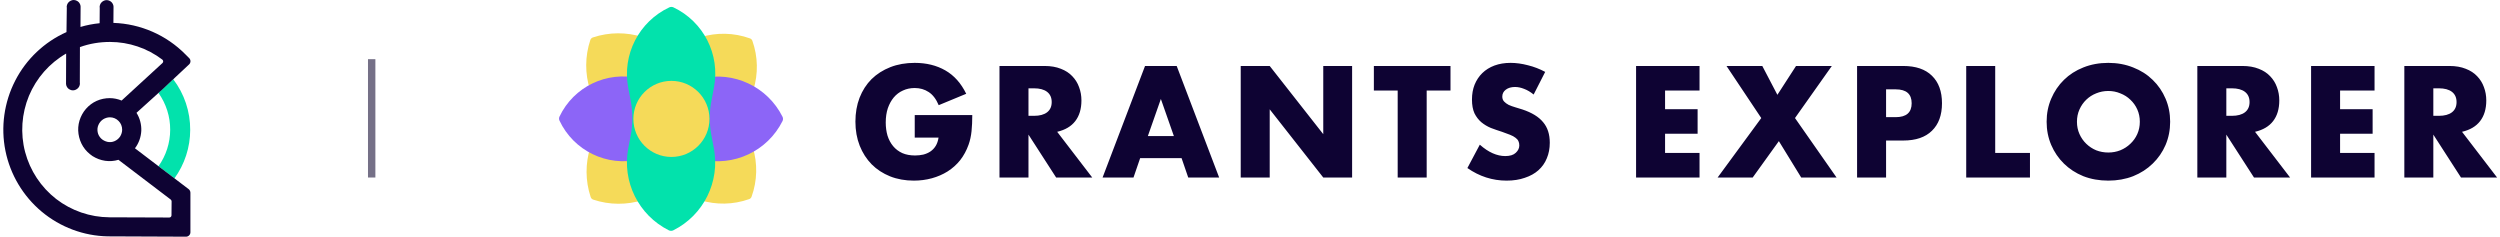
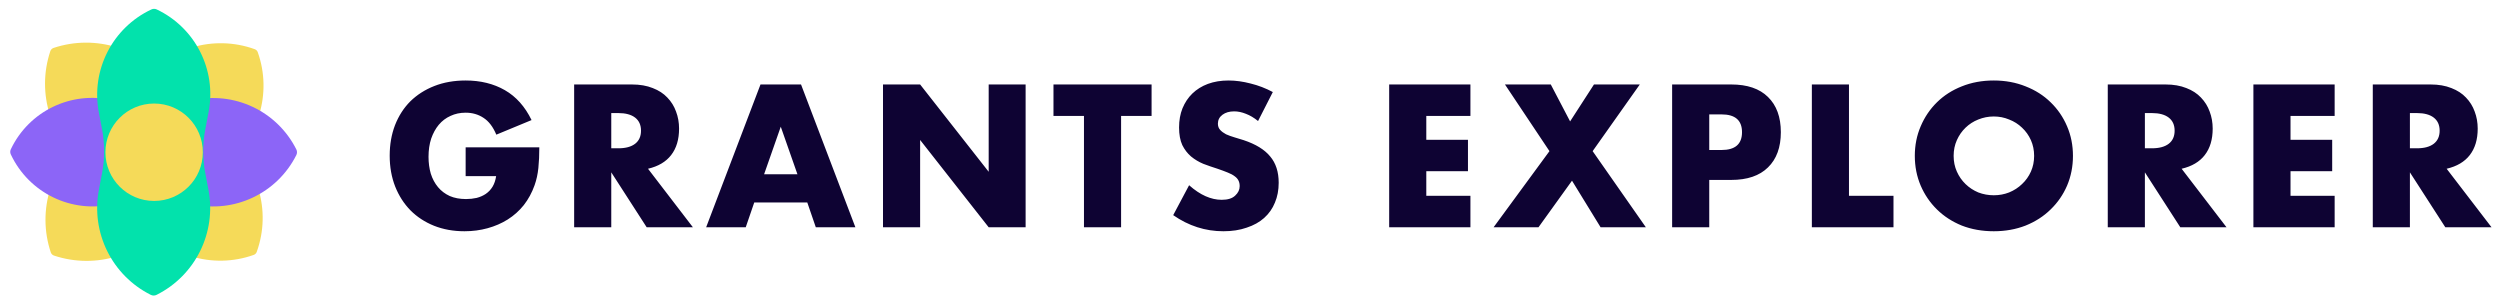
- <svg xmlns="http://www.w3.org/2000/svg" width="338" height="32" viewBox="0 0 338 32" fill="none">
-   <path fill-rule="evenodd" clip-rule="evenodd" d="M21.426 12.567C22.461 14.018 23.023 15.781 23.008 17.558C23.008 19.305 22.446 21.052 21.426 22.474L23.585 24.117C24.961 22.222 25.715 19.912 25.715 17.572C25.73 15.099 24.916 12.671 23.422 10.716L22.184 11.832L21.426 12.567Z" fill="#02E2AC" />
-   <path fill-rule="evenodd" clip-rule="evenodd" d="M25.508 25.573L18.246 20.05C18.764 19.369 19.059 18.54 19.104 17.681C19.133 16.822 18.912 15.978 18.453 15.252L21.929 12.113L25.567 8.707C25.804 8.485 25.818 8.1 25.582 7.863L25.079 7.36C22.491 4.739 19 3.213 15.332 3.095L15.347 1.096C15.362 0.963 15.347 0.829 15.318 0.696C15.273 0.563 15.214 0.444 15.125 0.341C15.037 0.237 14.933 0.163 14.8 0.104C14.682 0.044 14.549 0.015 14.415 0.015C14.282 0.015 14.149 0.044 14.031 0.104C13.913 0.163 13.794 0.237 13.706 0.341C13.617 0.444 13.543 0.563 13.513 0.681C13.469 0.814 13.454 0.948 13.484 1.081L13.469 3.139C12.596 3.228 11.724 3.391 10.881 3.643L10.896 1.081C10.91 0.948 10.896 0.814 10.866 0.681C10.822 0.548 10.762 0.429 10.674 0.326C10.585 0.222 10.481 0.148 10.348 0.089C10.23 0.03 10.097 0 9.964 0C9.831 0 9.697 0.03 9.579 0.089C9.461 0.148 9.343 0.222 9.254 0.326C9.165 0.429 9.091 0.548 9.062 0.666C9.017 0.8 9.002 0.933 9.032 1.066L8.988 4.339C6 5.671 3.545 7.996 2.051 10.914C0.557 13.831 0.084 17.177 0.735 20.391C1.386 23.604 3.116 26.506 5.63 28.609C8.145 30.712 11.31 31.896 14.578 31.956L25.153 32C25.478 32 25.744 31.733 25.744 31.408V26.062C25.744 25.869 25.656 25.692 25.508 25.573ZM14.785 29.379C12.182 29.364 9.653 28.491 7.597 26.906C5.542 25.307 4.063 23.071 3.397 20.553C2.731 18.036 2.924 15.356 3.915 12.957C4.92 10.558 6.68 8.544 8.943 7.241L8.928 11.136C8.914 11.269 8.928 11.402 8.958 11.535C9.002 11.669 9.062 11.787 9.15 11.891C9.239 11.994 9.343 12.069 9.476 12.128C9.594 12.187 9.727 12.217 9.86 12.217C9.993 12.217 10.126 12.187 10.245 12.128C10.363 12.069 10.481 11.994 10.57 11.891C10.659 11.787 10.733 11.669 10.762 11.55C10.807 11.417 10.822 11.284 10.792 11.15L10.807 6.367C12.108 5.894 13.484 5.671 14.874 5.671C17.433 5.671 19.917 6.516 21.944 8.056C22.091 8.174 22.106 8.381 21.973 8.515L16.442 13.594C15.939 13.386 15.392 13.268 14.844 13.268C14.238 13.268 13.632 13.386 13.07 13.638C12.508 13.89 12.02 14.26 11.62 14.719C11.221 15.178 10.925 15.726 10.748 16.304C10.57 16.896 10.526 17.503 10.614 18.11C10.703 18.717 10.91 19.295 11.236 19.813C11.561 20.331 12.005 20.761 12.508 21.101C13.025 21.427 13.602 21.649 14.208 21.738C14.815 21.827 15.436 21.782 16.013 21.605L23.082 26.98C23.156 27.039 23.201 27.128 23.201 27.217L23.186 29.112C23.186 29.275 23.053 29.409 22.89 29.409L14.785 29.379ZM16.516 17.533C16.516 17.858 16.412 18.184 16.235 18.465C16.042 18.747 15.791 18.954 15.48 19.087C15.17 19.221 14.83 19.25 14.519 19.176C14.208 19.102 13.898 18.954 13.661 18.717C13.425 18.48 13.262 18.184 13.203 17.858C13.143 17.533 13.173 17.192 13.306 16.896C13.439 16.585 13.646 16.333 13.927 16.141C14.208 15.963 14.534 15.859 14.859 15.859C15.303 15.859 15.732 16.037 16.042 16.363C16.338 16.659 16.516 17.074 16.516 17.533Z" fill="#0E0333" />
-   <rect x="49.752" y="8" width="1" height="16" fill="#757087" />
-   <path d="M96.356 18.762L98.099 17.463C101.798 14.706 103.266 9.859 101.719 5.512C101.666 5.364 101.55 5.248 101.403 5.194C97.024 3.613 92.125 5.083 89.343 8.816L88.086 10.503C87.311 11.543 86.389 12.464 85.35 13.239L83.685 14.48C79.92 17.286 78.378 22.191 79.861 26.647C79.915 26.81 80.043 26.937 80.206 26.991C84.662 28.474 89.566 26.933 92.373 23.167L93.609 21.509C94.387 20.465 95.312 19.54 96.356 18.762Z" fill="#F5DA59" />
-   <path d="M88.042 21.556L89.342 23.299C92.099 26.998 96.946 28.466 101.292 26.919C101.44 26.866 101.557 26.75 101.61 26.602C103.192 22.224 101.721 17.325 97.989 14.543L96.301 13.286C95.262 12.511 94.34 11.589 93.566 10.55L92.325 8.885C89.518 5.12 84.614 3.578 80.158 5.061C79.995 5.115 79.867 5.243 79.813 5.406C78.33 9.862 79.872 14.766 83.637 17.573L85.295 18.809C86.339 19.587 87.264 20.512 88.042 21.556Z" fill="#F5DA59" />
-   <path d="M87.998 10.963L86.385 10.586C82.032 9.57 77.56 11.725 75.643 15.763C75.561 15.934 75.561 16.133 75.641 16.304C77.557 20.387 82.068 22.575 86.46 21.549L88.007 21.188C89.729 20.786 91.52 20.786 93.242 21.188L94.766 21.544C99.197 22.578 103.758 20.438 105.795 16.37C105.887 16.185 105.887 15.968 105.795 15.783C103.758 11.715 99.197 9.575 94.766 10.609L93.252 10.963C91.523 11.366 89.726 11.366 87.998 10.963Z" fill="#8C65F7" />
-   <path d="M96.178 13.666L96.535 11.788C97.374 7.363 95.122 2.929 91.053 0.997C90.875 0.912 90.668 0.912 90.489 0.996C86.375 2.926 84.089 7.399 84.936 11.864L85.28 13.675C85.568 15.194 85.568 16.753 85.28 18.271L84.94 20.061C84.086 24.564 86.324 29.086 90.422 31.137C90.615 31.234 90.841 31.234 91.034 31.137C95.132 29.086 97.37 24.564 96.516 20.061L96.178 18.28C95.889 16.756 95.889 15.191 96.178 13.666Z" fill="#02E2AC" />
-   <circle cx="90.776" cy="16.077" r="5.143" transform="rotate(-180 90.7759 16.0767)" fill="#F5DA59" />
-   <path d="M123.672 15.56H131.452C131.452 16.36 131.419 17.087 131.352 17.74C131.285 18.393 131.152 19 130.952 19.56C130.672 20.347 130.292 21.047 129.812 21.66C129.332 22.26 128.765 22.767 128.112 23.18C127.472 23.58 126.765 23.887 125.992 24.1C125.219 24.313 124.405 24.42 123.552 24.42C122.379 24.42 121.305 24.227 120.332 23.84C119.372 23.453 118.545 22.913 117.852 22.22C117.159 21.513 116.619 20.673 116.232 19.7C115.845 18.713 115.652 17.627 115.652 16.44C115.652 15.267 115.839 14.193 116.212 13.22C116.599 12.233 117.139 11.393 117.832 10.7C118.539 10.007 119.385 9.467 120.372 9.08C121.359 8.693 122.459 8.5 123.672 8.5C125.245 8.5 126.625 8.84 127.812 9.52C128.999 10.2 129.939 11.253 130.632 12.68L126.912 14.22C126.565 13.393 126.112 12.8 125.552 12.44C125.005 12.08 124.379 11.9 123.672 11.9C123.085 11.9 122.552 12.013 122.072 12.24C121.592 12.453 121.179 12.767 120.832 13.18C120.499 13.58 120.232 14.067 120.032 14.64C119.845 15.213 119.752 15.853 119.752 16.56C119.752 17.2 119.832 17.793 119.992 18.34C120.165 18.887 120.419 19.36 120.752 19.76C121.085 20.16 121.499 20.473 121.992 20.7C122.485 20.913 123.059 21.02 123.712 21.02C124.099 21.02 124.472 20.98 124.832 20.9C125.192 20.807 125.512 20.667 125.792 20.48C126.085 20.28 126.325 20.027 126.512 19.72C126.699 19.413 126.825 19.04 126.892 18.6H123.672V15.56ZM139.05 15.66H139.79C140.563 15.66 141.156 15.5 141.57 15.18C141.983 14.86 142.19 14.4 142.19 13.8C142.19 13.2 141.983 12.74 141.57 12.42C141.156 12.1 140.563 11.94 139.79 11.94H139.05V15.66ZM147.67 24H142.79L139.05 18.2V24H135.13V8.92H141.23C142.07 8.92 142.803 9.047 143.43 9.3C144.056 9.54 144.57 9.873 144.97 10.3C145.383 10.727 145.69 11.22 145.89 11.78C146.103 12.34 146.21 12.94 146.21 13.58C146.21 14.727 145.93 15.66 145.37 16.38C144.823 17.087 144.01 17.567 142.93 17.82L147.67 24ZM158.709 18.4L156.949 13.38L155.189 18.4H158.709ZM159.749 21.38H154.149L153.249 24H149.069L154.809 8.92H159.089L164.829 24H160.649L159.749 21.38ZM167.745 24V8.92H171.665L178.905 18.14V8.92H182.805V24H178.905L171.665 14.78V24H167.745ZM192.887 12.24V24H188.967V12.24H185.747V8.92H196.107V12.24H192.887ZM207.35 12.78C206.924 12.433 206.497 12.18 206.07 12.02C205.644 11.847 205.23 11.76 204.83 11.76C204.324 11.76 203.91 11.88 203.59 12.12C203.27 12.36 203.11 12.673 203.11 13.06C203.11 13.327 203.19 13.547 203.35 13.72C203.51 13.893 203.717 14.047 203.97 14.18C204.237 14.3 204.53 14.407 204.85 14.5C205.184 14.593 205.51 14.693 205.83 14.8C207.11 15.227 208.044 15.8 208.63 16.52C209.23 17.227 209.53 18.153 209.53 19.3C209.53 20.073 209.397 20.773 209.13 21.4C208.877 22.027 208.497 22.567 207.99 23.02C207.497 23.46 206.884 23.8 206.15 24.04C205.43 24.293 204.61 24.42 203.69 24.42C201.784 24.42 200.017 23.853 198.39 22.72L200.07 19.56C200.657 20.08 201.237 20.467 201.81 20.72C202.384 20.973 202.95 21.1 203.51 21.1C204.15 21.1 204.624 20.953 204.93 20.66C205.25 20.367 205.41 20.033 205.41 19.66C205.41 19.433 205.37 19.24 205.29 19.08C205.21 18.907 205.077 18.753 204.89 18.62C204.704 18.473 204.457 18.34 204.15 18.22C203.857 18.1 203.497 17.967 203.07 17.82C202.564 17.66 202.064 17.487 201.57 17.3C201.09 17.1 200.657 16.84 200.27 16.52C199.897 16.2 199.59 15.8 199.35 15.32C199.124 14.827 199.01 14.207 199.01 13.46C199.01 12.713 199.13 12.04 199.37 11.44C199.624 10.827 199.97 10.307 200.41 9.88C200.864 9.44 201.41 9.1 202.05 8.86C202.704 8.62 203.43 8.5 204.23 8.5C204.977 8.5 205.757 8.607 206.57 8.82C207.384 9.02 208.164 9.32 208.91 9.72L207.35 12.78ZM229.777 12.24H225.117V14.76H229.517V18.08H225.117V20.68H229.777V24H221.197V8.92H229.777V12.24ZM238.123 15.96L233.423 8.92H238.263L240.303 12.82L242.823 8.92H247.663L242.683 15.96L248.303 24H243.523L240.503 19.08L236.963 24H232.223L238.123 15.96ZM254.997 15.84H256.297C257.737 15.84 258.457 15.213 258.457 13.96C258.457 12.707 257.737 12.08 256.297 12.08H254.997V15.84ZM254.997 24H251.077V8.92H257.317C259.011 8.92 260.304 9.36 261.197 10.24C262.104 11.12 262.557 12.36 262.557 13.96C262.557 15.56 262.104 16.8 261.197 17.68C260.304 18.56 259.011 19 257.317 19H254.997V24ZM269.752 8.92V20.68H274.452V24H265.832V8.92H269.752ZM280.804 16.46C280.804 17.06 280.917 17.613 281.144 18.12C281.37 18.627 281.677 19.067 282.064 19.44C282.45 19.813 282.897 20.107 283.404 20.32C283.924 20.52 284.47 20.62 285.044 20.62C285.617 20.62 286.157 20.52 286.664 20.32C287.184 20.107 287.637 19.813 288.024 19.44C288.424 19.067 288.737 18.627 288.964 18.12C289.19 17.613 289.304 17.06 289.304 16.46C289.304 15.86 289.19 15.307 288.964 14.8C288.737 14.293 288.424 13.853 288.024 13.48C287.637 13.107 287.184 12.82 286.664 12.62C286.157 12.407 285.617 12.3 285.044 12.3C284.47 12.3 283.924 12.407 283.404 12.62C282.897 12.82 282.45 13.107 282.064 13.48C281.677 13.853 281.37 14.293 281.144 14.8C280.917 15.307 280.804 15.86 280.804 16.46ZM276.704 16.46C276.704 15.34 276.91 14.3 277.324 13.34C277.737 12.367 278.31 11.52 279.044 10.8C279.777 10.08 280.65 9.52 281.664 9.12C282.69 8.707 283.817 8.5 285.044 8.5C286.257 8.5 287.377 8.707 288.404 9.12C289.43 9.52 290.31 10.08 291.044 10.8C291.79 11.52 292.37 12.367 292.784 13.34C293.197 14.3 293.404 15.34 293.404 16.46C293.404 17.58 293.197 18.627 292.784 19.6C292.37 20.56 291.79 21.4 291.044 22.12C290.31 22.84 289.43 23.407 288.404 23.82C287.377 24.22 286.257 24.42 285.044 24.42C283.817 24.42 282.69 24.22 281.664 23.82C280.65 23.407 279.777 22.84 279.044 22.12C278.31 21.4 277.737 20.56 277.324 19.6C276.91 18.627 276.704 17.58 276.704 16.46ZM301 15.66H301.74C302.513 15.66 303.106 15.5 303.52 15.18C303.933 14.86 304.14 14.4 304.14 13.8C304.14 13.2 303.933 12.74 303.52 12.42C303.106 12.1 302.513 11.94 301.74 11.94H301V15.66ZM309.62 24H304.74L301 18.2V24H297.08V8.92H303.18C304.02 8.92 304.753 9.047 305.38 9.3C306.006 9.54 306.52 9.873 306.92 10.3C307.333 10.727 307.64 11.22 307.84 11.78C308.053 12.34 308.16 12.94 308.16 13.58C308.16 14.727 307.88 15.66 307.32 16.38C306.773 17.087 305.96 17.567 304.88 17.82L309.62 24ZM321.039 12.24H316.379V14.76H320.779V18.08H316.379V20.68H321.039V24H312.459V8.92H321.039V12.24ZM328.986 15.66H329.726C330.499 15.66 331.092 15.5 331.506 15.18C331.919 14.86 332.126 14.4 332.126 13.8C332.126 13.2 331.919 12.74 331.506 12.42C331.092 12.1 330.499 11.94 329.726 11.94H328.986V15.66ZM337.606 24H332.726L328.986 18.2V24H325.066V8.92H331.166C332.006 8.92 332.739 9.047 333.366 9.3C333.992 9.54 334.506 9.873 334.906 10.3C335.319 10.727 335.626 11.22 335.826 11.78C336.039 12.34 336.146 12.94 336.146 13.58C336.146 14.727 335.866 15.66 335.306 16.38C334.759 17.087 333.946 17.567 332.866 17.82L337.606 24Z" fill="#0E0333" />
+ <svg xmlns="http://www.w3.org/2000/svg" width="264" height="32" viewBox="0 0 264 32" fill="none">
+   <path d="M21.856 18.762L23.599 17.463C27.298 14.706 28.766 9.859 27.219 5.512C27.166 5.364 27.05 5.248 26.902 5.194C22.524 3.613 17.625 5.083 14.843 8.816L13.586 10.503C12.811 11.543 11.889 12.464 10.85 13.239L9.185 14.48C5.42 17.286 3.878 22.191 5.361 26.647C5.415 26.81 5.543 26.937 5.706 26.991C10.162 28.474 15.066 26.933 17.873 23.167L19.109 21.509C19.887 20.465 20.812 19.54 21.856 18.762Z" fill="#F5DA59" />
+   <path d="M13.542 21.556L14.842 23.299C17.599 26.998 22.446 28.466 26.792 26.919C26.94 26.866 27.057 26.75 27.11 26.602C28.692 22.224 27.221 17.325 23.489 14.543L21.801 13.286C20.762 12.511 19.84 11.589 19.066 10.55L17.825 8.885C15.018 5.12 10.114 3.578 5.658 5.061C5.495 5.115 5.367 5.243 5.313 5.406C3.83 9.862 5.372 14.766 9.137 17.573L10.795 18.809C11.839 19.587 12.764 20.512 13.542 21.556Z" fill="#F5DA59" />
+   <path d="M13.498 10.963L11.885 10.586C7.533 9.57 3.06 11.725 1.143 15.763C1.061 15.934 1.061 16.133 1.141 16.304C3.057 20.387 7.568 22.575 11.96 21.549L13.507 21.188C15.229 20.786 17.02 20.786 18.742 21.188L20.266 21.544C24.697 22.578 29.258 20.438 31.295 16.37C31.387 16.185 31.387 15.968 31.295 15.783C29.258 11.715 24.697 9.575 20.266 10.609L18.752 10.963C17.023 11.366 15.226 11.366 13.498 10.963Z" fill="#8C65F7" />
+   <path d="M21.678 13.666L22.035 11.788C22.874 7.363 20.622 2.929 16.553 0.997C16.375 0.912 16.168 0.912 15.989 0.996C11.875 2.926 9.589 7.399 10.436 11.864L10.78 13.675C11.068 15.194 11.068 16.753 10.78 18.271L10.44 20.061C9.586 24.564 11.824 29.086 15.922 31.137C16.115 31.234 16.341 31.234 16.534 31.137C20.632 29.086 22.87 24.564 22.016 20.061L21.678 18.28C21.389 16.756 21.389 15.191 21.678 13.666Z" fill="#02E2AC" />
+   <circle cx="16.276" cy="16.077" r="5.143" transform="rotate(-180 16.2759 16.0767)" fill="#F5DA59" />
+   <path d="M49.172 15.56H56.952C56.952 16.36 56.919 17.087 56.852 17.74C56.785 18.393 56.652 19 56.452 19.56C56.172 20.347 55.792 21.047 55.312 21.66C54.832 22.26 54.265 22.767 53.612 23.18C52.972 23.58 52.265 23.887 51.492 24.1C50.719 24.313 49.905 24.42 49.052 24.42C47.879 24.42 46.805 24.227 45.832 23.84C44.872 23.453 44.045 22.913 43.352 22.22C42.659 21.513 42.119 20.673 41.732 19.7C41.345 18.713 41.152 17.627 41.152 16.44C41.152 15.267 41.339 14.193 41.712 13.22C42.099 12.233 42.639 11.393 43.332 10.7C44.039 10.007 44.885 9.467 45.872 9.08C46.859 8.693 47.959 8.5 49.172 8.5C50.745 8.5 52.125 8.84 53.312 9.52C54.499 10.2 55.439 11.253 56.132 12.68L52.412 14.22C52.065 13.393 51.612 12.8 51.052 12.44C50.505 12.08 49.879 11.9 49.172 11.9C48.585 11.9 48.052 12.013 47.572 12.24C47.092 12.453 46.679 12.767 46.332 13.18C45.999 13.58 45.732 14.067 45.532 14.64C45.345 15.213 45.252 15.853 45.252 16.56C45.252 17.2 45.332 17.793 45.492 18.34C45.665 18.887 45.919 19.36 46.252 19.76C46.585 20.16 46.999 20.473 47.492 20.7C47.985 20.913 48.559 21.02 49.212 21.02C49.599 21.02 49.972 20.98 50.332 20.9C50.692 20.807 51.012 20.667 51.292 20.48C51.585 20.28 51.825 20.027 52.012 19.72C52.199 19.413 52.325 19.04 52.392 18.6H49.172V15.56ZM64.55 15.66H65.29C66.063 15.66 66.656 15.5 67.07 15.18C67.483 14.86 67.69 14.4 67.69 13.8C67.69 13.2 67.483 12.74 67.07 12.42C66.656 12.1 66.063 11.94 65.29 11.94H64.55V15.66ZM73.17 24H68.29L64.55 18.2V24H60.63V8.92H66.73C67.57 8.92 68.303 9.047 68.93 9.3C69.556 9.54 70.07 9.873 70.47 10.3C70.883 10.727 71.19 11.22 71.39 11.78C71.603 12.34 71.71 12.94 71.71 13.58C71.71 14.727 71.43 15.66 70.87 16.38C70.323 17.087 69.51 17.567 68.43 17.82L73.17 24ZM84.209 18.4L82.449 13.38L80.689 18.4H84.209ZM85.249 21.38H79.649L78.749 24H74.569L80.309 8.92H84.589L90.329 24H86.149L85.249 21.38ZM93.245 24V8.92H97.165L104.405 18.14V8.92H108.305V24H104.405L97.165 14.78V24H93.245ZM118.387 12.24V24H114.467V12.24H111.247V8.92H121.607V12.24H118.387ZM132.85 12.78C132.424 12.433 131.997 12.18 131.57 12.02C131.144 11.847 130.73 11.76 130.33 11.76C129.824 11.76 129.41 11.88 129.09 12.12C128.77 12.36 128.61 12.673 128.61 13.06C128.61 13.327 128.69 13.547 128.85 13.72C129.01 13.893 129.217 14.047 129.47 14.18C129.737 14.3 130.03 14.407 130.35 14.5C130.684 14.593 131.01 14.693 131.33 14.8C132.61 15.227 133.544 15.8 134.13 16.52C134.73 17.227 135.03 18.153 135.03 19.3C135.03 20.073 134.897 20.773 134.63 21.4C134.377 22.027 133.997 22.567 133.49 23.02C132.997 23.46 132.384 23.8 131.65 24.04C130.93 24.293 130.11 24.42 129.19 24.42C127.284 24.42 125.517 23.853 123.89 22.72L125.57 19.56C126.157 20.08 126.737 20.467 127.31 20.72C127.884 20.973 128.45 21.1 129.01 21.1C129.65 21.1 130.124 20.953 130.43 20.66C130.75 20.367 130.91 20.033 130.91 19.66C130.91 19.433 130.87 19.24 130.79 19.08C130.71 18.907 130.577 18.753 130.39 18.62C130.204 18.473 129.957 18.34 129.65 18.22C129.357 18.1 128.997 17.967 128.57 17.82C128.064 17.66 127.564 17.487 127.07 17.3C126.59 17.1 126.157 16.84 125.77 16.52C125.397 16.2 125.09 15.8 124.85 15.32C124.624 14.827 124.51 14.207 124.51 13.46C124.51 12.713 124.63 12.04 124.87 11.44C125.124 10.827 125.47 10.307 125.91 9.88C126.364 9.44 126.91 9.1 127.55 8.86C128.204 8.62 128.93 8.5 129.73 8.5C130.477 8.5 131.257 8.607 132.07 8.82C132.884 9.02 133.664 9.32 134.41 9.72L132.85 12.78ZM155.277 12.24H150.617V14.76H155.017V18.08H150.617V20.68H155.277V24H146.697V8.92H155.277V12.24ZM163.623 15.96L158.923 8.92H163.763L165.803 12.82L168.323 8.92H173.163L168.183 15.96L173.803 24H169.023L166.003 19.08L162.463 24H157.723L163.623 15.96ZM180.497 15.84H181.797C183.237 15.84 183.957 15.213 183.957 13.96C183.957 12.707 183.237 12.08 181.797 12.08H180.497V15.84ZM180.497 24H176.577V8.92H182.817C184.511 8.92 185.804 9.36 186.697 10.24C187.604 11.12 188.057 12.36 188.057 13.96C188.057 15.56 187.604 16.8 186.697 17.68C185.804 18.56 184.511 19 182.817 19H180.497V24ZM195.252 8.92V20.68H199.952V24H191.332V8.92H195.252ZM206.304 16.46C206.304 17.06 206.417 17.613 206.644 18.12C206.87 18.627 207.177 19.067 207.564 19.44C207.95 19.813 208.397 20.107 208.904 20.32C209.424 20.52 209.97 20.62 210.544 20.62C211.117 20.62 211.657 20.52 212.164 20.32C212.684 20.107 213.137 19.813 213.524 19.44C213.924 19.067 214.237 18.627 214.464 18.12C214.69 17.613 214.804 17.06 214.804 16.46C214.804 15.86 214.69 15.307 214.464 14.8C214.237 14.293 213.924 13.853 213.524 13.48C213.137 13.107 212.684 12.82 212.164 12.62C211.657 12.407 211.117 12.3 210.544 12.3C209.97 12.3 209.424 12.407 208.904 12.62C208.397 12.82 207.95 13.107 207.564 13.48C207.177 13.853 206.87 14.293 206.644 14.8C206.417 15.307 206.304 15.86 206.304 16.46ZM202.204 16.46C202.204 15.34 202.41 14.3 202.824 13.34C203.237 12.367 203.81 11.52 204.544 10.8C205.277 10.08 206.15 9.52 207.164 9.12C208.19 8.707 209.317 8.5 210.544 8.5C211.757 8.5 212.877 8.707 213.904 9.12C214.93 9.52 215.81 10.08 216.544 10.8C217.29 11.52 217.87 12.367 218.284 13.34C218.697 14.3 218.904 15.34 218.904 16.46C218.904 17.58 218.697 18.627 218.284 19.6C217.87 20.56 217.29 21.4 216.544 22.12C215.81 22.84 214.93 23.407 213.904 23.82C212.877 24.22 211.757 24.42 210.544 24.42C209.317 24.42 208.19 24.22 207.164 23.82C206.15 23.407 205.277 22.84 204.544 22.12C203.81 21.4 203.237 20.56 202.824 19.6C202.41 18.627 202.204 17.58 202.204 16.46ZM226.5 15.66H227.24C228.013 15.66 228.606 15.5 229.02 15.18C229.433 14.86 229.64 14.4 229.64 13.8C229.64 13.2 229.433 12.74 229.02 12.42C228.606 12.1 228.013 11.94 227.24 11.94H226.5V15.66ZM235.12 24H230.24L226.5 18.2V24H222.58V8.92H228.68C229.52 8.92 230.253 9.047 230.88 9.3C231.506 9.54 232.02 9.873 232.42 10.3C232.833 10.727 233.14 11.22 233.34 11.78C233.553 12.34 233.66 12.94 233.66 13.58C233.66 14.727 233.38 15.66 232.82 16.38C232.273 17.087 231.46 17.567 230.38 17.82L235.12 24ZM246.539 12.24H241.879V14.76H246.279V18.08H241.879V20.68H246.539V24H237.959V8.92H246.539V12.24ZM254.486 15.66H255.226C255.999 15.66 256.592 15.5 257.006 15.18C257.419 14.86 257.626 14.4 257.626 13.8C257.626 13.2 257.419 12.74 257.006 12.42C256.592 12.1 255.999 11.94 255.226 11.94H254.486V15.66ZM263.106 24H258.226L254.486 18.2V24H250.566V8.92H256.666C257.506 8.92 258.239 9.047 258.866 9.3C259.492 9.54 260.006 9.873 260.406 10.3C260.819 10.727 261.126 11.22 261.326 11.78C261.539 12.34 261.646 12.94 261.646 13.58C261.646 14.727 261.366 15.66 260.806 16.38C260.259 17.087 259.446 17.567 258.366 17.82L263.106 24Z" fill="#0E0333" />
</svg>
